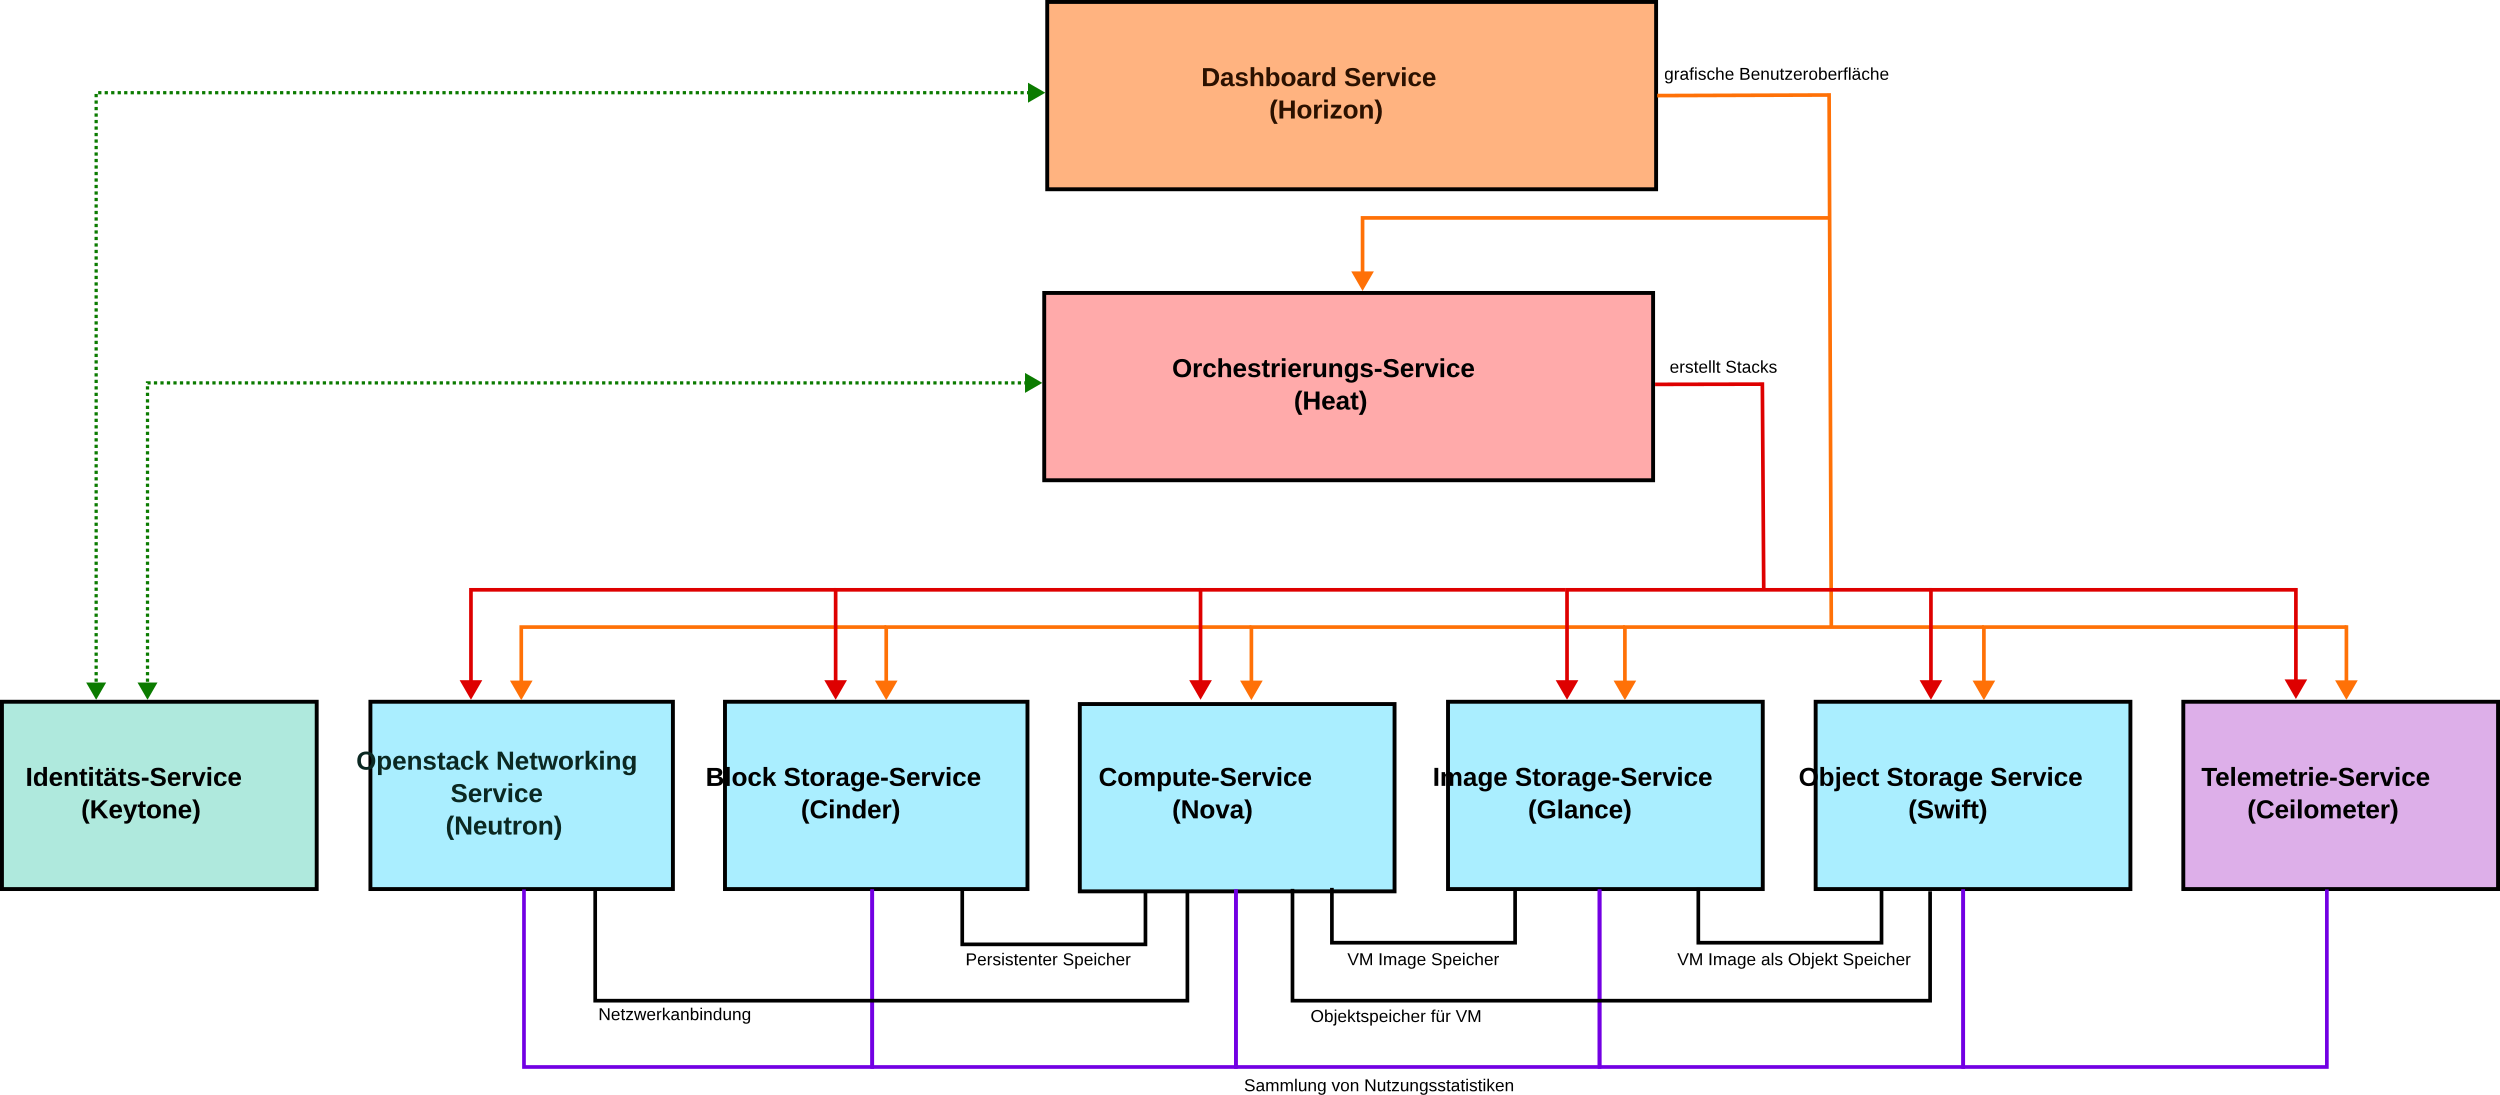
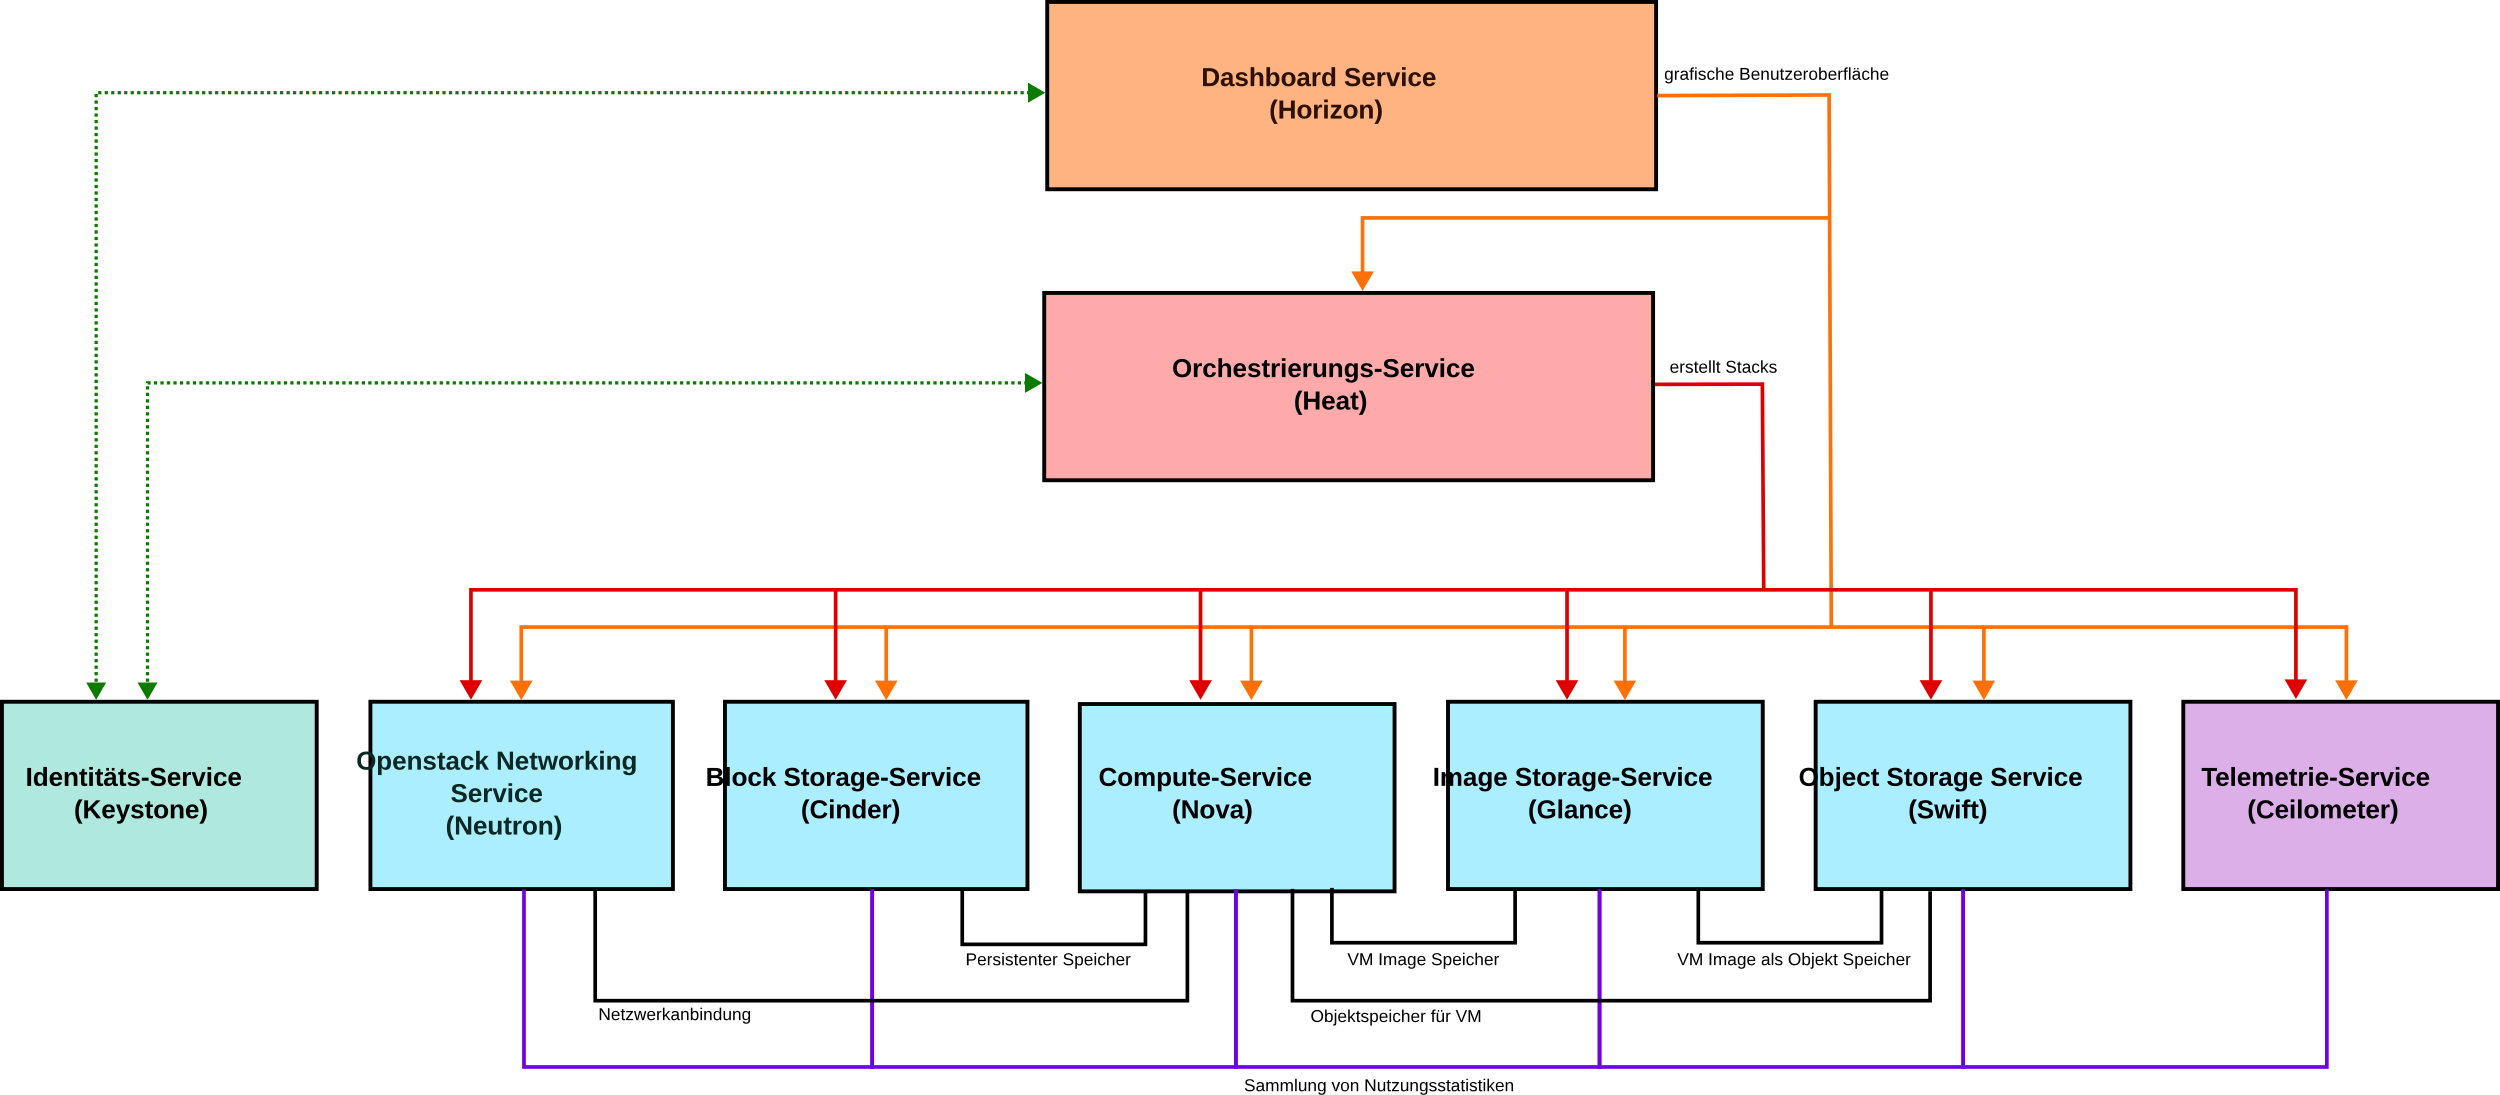
<svg xmlns="http://www.w3.org/2000/svg" width="203.989mm" height="89.332mm" viewBox="0 0 203.989 89.332" version="1.1" id="svg1">
  <defs id="defs1">
    <linearGradient id="swatch47">
      <stop style="stop-color:#000000;stop-opacity:1;" offset="0" id="stop47" />
    </linearGradient>
    <marker style="overflow:visible" id="marker44" refX="0" refY="0" orient="auto-start-reverse" markerWidth="1" markerHeight="1" viewBox="0 0 1 1" preserveAspectRatio="xMidYMid">
      <path transform="scale(0.5)" style="fill:context-stroke;fill-rule:evenodd;stroke:context-stroke;stroke-width:1pt" d="M 5.77,0 -2.88,5 V -5 Z" id="path44" />
    </marker>
    <marker style="overflow:visible" id="Triangle" refX="0" refY="0" orient="auto-start-reverse" markerWidth="1" markerHeight="1" viewBox="0 0 1 1" preserveAspectRatio="xMidYMid">
      <path transform="scale(0.5)" style="fill:context-stroke;fill-rule:evenodd;stroke:context-stroke;stroke-width:1pt" d="M 5.77,0 -2.88,5 V -5 Z" id="path135" />
    </marker>
    <marker style="overflow:visible" id="Triangle-9" refX="0" refY="0" orient="auto-start-reverse" markerWidth="1" markerHeight="1" viewBox="0 0 1 1" preserveAspectRatio="xMidYMid">
      <path transform="scale(0.5)" style="fill:context-stroke;fill-rule:evenodd;stroke:context-stroke;stroke-width:1pt" d="M 5.77,0 -2.88,5 V -5 Z" id="path135-4" />
    </marker>
    <marker style="overflow:visible" id="marker44-0" refX="0" refY="0" orient="auto-start-reverse" markerWidth="1" markerHeight="1" viewBox="0 0 1 1" preserveAspectRatio="xMidYMid">
      <path transform="scale(0.5)" style="fill:context-stroke;fill-rule:evenodd;stroke:context-stroke;stroke-width:1pt" d="M 5.77,0 -2.88,5 V -5 Z" id="path44-7" />
    </marker>
    <marker style="overflow:visible" id="Triangle-8" refX="0" refY="0" orient="auto-start-reverse" markerWidth="1" markerHeight="1" viewBox="0 0 1 1" preserveAspectRatio="xMidYMid">
      <path transform="scale(0.5)" style="fill:context-stroke;fill-rule:evenodd;stroke:context-stroke;stroke-width:1pt" d="M 5.77,0 -2.88,5 V -5 Z" id="path135-8" />
    </marker>
    <marker style="overflow:visible" id="Triangle-7" refX="0" refY="0" orient="auto-start-reverse" markerWidth="1" markerHeight="1" viewBox="0 0 1 1" preserveAspectRatio="xMidYMid">
      <path transform="scale(0.5)" style="fill:context-stroke;fill-rule:evenodd;stroke:context-stroke;stroke-width:1pt" d="M 5.77,0 -2.88,5 V -5 Z" id="path135-3" />
    </marker>
    <marker style="overflow:visible" id="Triangle-3" refX="0" refY="0" orient="auto-start-reverse" markerWidth="1" markerHeight="1" viewBox="0 0 1 1" preserveAspectRatio="xMidYMid">
      <path transform="scale(0.5)" style="fill:context-stroke;fill-rule:evenodd;stroke:context-stroke;stroke-width:1pt" d="M 5.77,0 -2.88,5 V -5 Z" id="path135-82" />
    </marker>
    <marker style="overflow:visible" id="Triangle-3-1" refX="0" refY="0" orient="auto-start-reverse" markerWidth="1" markerHeight="1" viewBox="0 0 1 1" preserveAspectRatio="xMidYMid">
      <path transform="scale(0.5)" style="fill:context-stroke;fill-rule:evenodd;stroke:context-stroke;stroke-width:1pt" d="M 5.77,0 -2.88,5 V -5 Z" id="path135-82-7" />
    </marker>
    <marker style="overflow:visible" id="marker44-6" refX="0" refY="0" orient="auto-start-reverse" markerWidth="1" markerHeight="1" viewBox="0 0 1 1" preserveAspectRatio="xMidYMid">
      <path transform="scale(0.5)" style="fill:context-stroke;fill-rule:evenodd;stroke:context-stroke;stroke-width:1pt" d="M 5.77,0 -2.88,5 V -5 Z" id="path44-9" />
    </marker>
    <marker style="overflow:visible" id="Triangle-7-9" refX="0" refY="0" orient="auto-start-reverse" markerWidth="1" markerHeight="1" viewBox="0 0 1 1" preserveAspectRatio="xMidYMid">
      <path transform="scale(0.5)" style="fill:context-stroke;fill-rule:evenodd;stroke:context-stroke;stroke-width:1pt" d="M 5.77,0 -2.88,5 V -5 Z" id="path135-3-6" />
    </marker>
    <marker style="overflow:visible" id="Triangle-7-9-7" refX="0" refY="0" orient="auto-start-reverse" markerWidth="1" markerHeight="1" viewBox="0 0 1 1" preserveAspectRatio="xMidYMid">
      <path transform="scale(0.5)" style="fill:context-stroke;fill-rule:evenodd;stroke:context-stroke;stroke-width:1pt" d="M 5.77,0 -2.88,5 V -5 Z" id="path135-3-6-3" />
    </marker>
    <marker style="overflow:visible" id="Triangle-7-9-7-2" refX="0" refY="0" orient="auto-start-reverse" markerWidth="1" markerHeight="1" viewBox="0 0 1 1" preserveAspectRatio="xMidYMid">
      <path transform="scale(0.5)" style="fill:context-stroke;fill-rule:evenodd;stroke:context-stroke;stroke-width:1pt" d="M 5.77,0 -2.88,5 V -5 Z" id="path135-3-6-3-3" />
    </marker>
    <marker style="overflow:visible" id="Triangle-7-9-7-29" refX="0" refY="0" orient="auto-start-reverse" markerWidth="1" markerHeight="1" viewBox="0 0 1 1" preserveAspectRatio="xMidYMid">
      <path transform="scale(0.5)" style="fill:context-stroke;fill-rule:evenodd;stroke:context-stroke;stroke-width:1pt" d="M 5.77,0 -2.88,5 V -5 Z" id="path135-3-6-3-4" />
    </marker>
    <marker style="overflow:visible" id="Triangle-7-9-7-29-4" refX="0" refY="0" orient="auto-start-reverse" markerWidth="1" markerHeight="1" viewBox="0 0 1 1" preserveAspectRatio="xMidYMid">
      <path transform="scale(0.5)" style="fill:context-stroke;fill-rule:evenodd;stroke:context-stroke;stroke-width:1pt" d="M 5.77,0 -2.88,5 V -5 Z" id="path135-3-6-3-4-1" />
    </marker>
    <marker style="overflow:visible" id="marker44-6-4" refX="0" refY="0" orient="auto-start-reverse" markerWidth="1" markerHeight="1" viewBox="0 0 1 1" preserveAspectRatio="xMidYMid">
      <path transform="scale(0.5)" style="fill:context-stroke;fill-rule:evenodd;stroke:context-stroke;stroke-width:1pt" d="M 5.77,0 -2.88,5 V -5 Z" id="path44-9-7" />
    </marker>
    <marker style="overflow:visible" id="Triangle-3-3" refX="0" refY="0" orient="auto-start-reverse" markerWidth="1" markerHeight="1" viewBox="0 0 1 1" preserveAspectRatio="xMidYMid">
      <path transform="scale(0.5)" style="fill:context-stroke;fill-rule:evenodd;stroke:context-stroke;stroke-width:1pt" d="M 5.77,0 -2.88,5 V -5 Z" id="path135-82-8" />
    </marker>
  </defs>
  <g id="layer1" transform="translate(-2.976804,-15.13444)">
    <rect style="fill:#aaeeff;fill-opacity:1;stroke:#000000;stroke-width:0.318;stroke-linecap:square;stroke-miterlimit:8" id="rect1-4-2-9-1-8" width="25.682" height="15.284" x="91.084" y="72.581" />
    <rect style="fill:#aaeeff;fill-opacity:1;stroke:#000000;stroke-width:0.318;stroke-linecap:square;stroke-miterlimit:8" id="rect1-4-2-9-1-8-0-0-8" width="25.682" height="15.284" x="122.156" y="72.459" transform="translate(-1.027629,-0.06439972)" />
    <rect style="fill:#aaeeff;fill-opacity:1;stroke:#000000;stroke-width:0.318;stroke-linecap:square;stroke-miterlimit:8" id="rect1-4-2-9-1-8-0-0" width="24.682" height="15.284" x="33.201" y="72.394" />
    <rect style="fill:#aaeeff;fill-opacity:1;stroke:#000000;stroke-width:0.318;stroke-linecap:square;stroke-miterlimit:8" id="rect1-4-2-9-1-8-0" width="24.682" height="15.284" x="61.262" y="72.754" transform="translate(0.8699042,-0.3597412)" />
    <rect style="fill:#aaeeff;fill-opacity:1;stroke:#000000;stroke-width:0.318;stroke-linecap:square;stroke-miterlimit:8" id="rect1-4-2-9-1-8-0-0-8-5" width="25.682" height="15.284" x="153.104" y="72.74" transform="translate(-1.977564,-0.3453598)" />
    <rect style="fill:#ddafe9;fill-opacity:1;stroke:#000000;stroke-width:0.318;stroke-linecap:square;stroke-miterlimit:8" id="rect1-4-2-9-1-8-0-0-8-5-1" width="25.682" height="15.284" x="181.125" y="72.394" />
    <rect style="fill:#ffaaaa;fill-opacity:1;stroke:#000000;stroke-width:0.318;stroke-linecap:square;stroke-miterlimit:8" id="rect1-4-2-9-1" width="49.682" height="15.284" x="88.181" y="39.037" />
    <rect style="fill:#afe9dd;fill-opacity:1;stroke:#000000;stroke-width:0.318;stroke-linecap:square;stroke-miterlimit:8" id="rect1-4-2-9-1-8-0-0-8-5-1-9" width="25.682" height="15.284" x="3.136" y="72.394" />
  </g>
  <g id="layer2" transform="translate(-2.976804,-15.13444)">
    <g id="g53" transform="translate(0,-7.9375)">
      <rect style="fill:#ffb380;fill-opacity:1;stroke:#000000;stroke-width:0.318;stroke-linecap:square;stroke-miterlimit:8" id="rect1-4-2-9" width="49.682" height="15.284" x="88.426" y="23.231" />
      <text xml:space="preserve" style="font-style:normal;font-variant:normal;font-weight:bold;font-stretch:normal;font-size:2.117px;line-height:1.25;font-family:Arial;-inkscape-font-specification:'Arial, Bold';font-variant-ligatures:normal;font-variant-caps:normal;font-variant-numeric:normal;font-variant-east-asian:normal;text-align:center;letter-spacing:0px;word-spacing:0px;text-anchor:middle;fill:#2b1100;stroke-width:0.265" x="113.233" y="30.098" id="text2-4-7-8">
        <tspan id="tspan7" x="113.233" y="30.098">Dashboard Service</tspan>
        <tspan id="tspan8" x="113.233" y="32.743">(Horizon)</tspan>
      </text>
    </g>
    <text xml:space="preserve" style="font-style:normal;font-variant:normal;font-weight:bold;font-stretch:normal;font-size:2.117px;line-height:1.25;font-family:Arial;-inkscape-font-specification:'Arial, Bold';font-variant-ligatures:normal;font-variant-caps:normal;font-variant-numeric:normal;font-variant-east-asian:normal;text-align:center;letter-spacing:0px;word-spacing:0px;text-anchor:middle;stroke-width:0.265" x="113.018" y="45.904" id="text2-4-7-8-5">
      <tspan id="tspan9" x="113.018" y="45.904">Orchestrierungs-Service</tspan>
      <tspan id="tspan10" x="113.018" y="48.55">(Heat)</tspan>
    </text>
    <g id="g37" transform="translate(-0.1820958,-0.2398906)">
      <text xml:space="preserve" style="font-style:normal;font-variant:normal;font-weight:bold;font-stretch:normal;font-size:2.117px;line-height:1.25;font-family:Arial;-inkscape-font-specification:'Arial, Bold';font-variant-ligatures:normal;font-variant-caps:normal;font-variant-numeric:normal;font-variant-east-asian:normal;text-align:center;letter-spacing:0px;word-spacing:0px;text-anchor:middle;stroke-width:0.265" x="104.146" y="79.501" id="text2-4-7-8-5-9">
        <tspan id="tspan11" x="104.146" y="79.501">Compute-Service</tspan>
        <tspan id="tspan12" x="104.146" y="82.147">(Nova)</tspan>
      </text>
    </g>
    <g id="g36" transform="translate(0.8699042,-0.3597412)">
      <text xml:space="preserve" style="font-style:normal;font-variant:normal;font-weight:bold;font-stretch:normal;font-size:2.117px;line-height:1.25;font-family:Arial;-inkscape-font-specification:'Arial, Bold';font-variant-ligatures:normal;font-variant-caps:normal;font-variant-numeric:normal;font-variant-east-asian:normal;text-align:center;letter-spacing:0px;word-spacing:0px;text-anchor:middle;stroke-width:0.265" x="73.568" y="79.621" id="text2-4-7-8-5-9-8">
        <tspan id="tspan14" x="73.568" y="79.621">Block Storage-Service</tspan>
        <tspan id="tspan15" x="73.568" y="82.266">(Cinder)</tspan>
      </text>
    </g>
    <text xml:space="preserve" style="font-style:normal;font-variant:normal;font-weight:bold;font-stretch:normal;font-size:2.117px;line-height:1.25;font-family:Arial;-inkscape-font-specification:'Arial, Bold';font-variant-ligatures:normal;font-variant-caps:normal;font-variant-numeric:normal;font-variant-east-asian:normal;text-align:center;letter-spacing:0px;word-spacing:0px;text-anchor:middle;fill:#0b2822;stroke-width:0.265" x="45.563" y="77.938" id="text2-4-7-8-5-9-8-0">
      <tspan id="tspan19" x="45.563" y="77.938">Openstack Networking</tspan>
      <tspan id="tspan20" x="45.563" y="80.584">Service</tspan>
      <tspan id="tspan21" x="45.563" y="83.23">(Neutron)</tspan>
    </text>
    <g id="g35" transform="translate(1.029561)" style="fill:#aaeeff" />
    <g id="g38" transform="translate(-1.027629,-0.06439972)">
      <text xml:space="preserve" style="font-style:normal;font-variant:normal;font-weight:bold;font-stretch:normal;font-size:2.117px;line-height:1.25;font-family:Arial;-inkscape-font-specification:'Arial, Bold';font-variant-ligatures:normal;font-variant-caps:normal;font-variant-numeric:normal;font-variant-east-asian:normal;text-align:center;letter-spacing:0px;word-spacing:0px;text-anchor:middle;stroke-width:0.265" x="134.967" y="79.325" id="text2-4-7-8-5-9-8-0-7">
        <tspan id="tspan23" x="134.967" y="79.325">Image Storage-Service</tspan>
        <tspan id="tspan24" x="134.967" y="81.971">(Glance)</tspan>
      </text>
    </g>
    <g id="g39" transform="translate(-1.977564,-0.3453598)">
      <text xml:space="preserve" style="font-style:normal;font-variant:normal;font-weight:bold;font-stretch:normal;font-size:2.117px;line-height:1.25;font-family:Arial;-inkscape-font-specification:'Arial, Bold';font-variant-ligatures:normal;font-variant-caps:normal;font-variant-numeric:normal;font-variant-east-asian:normal;text-align:center;letter-spacing:0px;word-spacing:0px;text-anchor:middle;stroke-width:0.265" x="165.942" y="79.606" id="text2-4-7-8-5-9-8-0-7-0">
        <tspan id="tspan26" x="165.942" y="79.606">Object Storage Service</tspan>
        <tspan id="tspan27" x="165.942" y="82.252">(Swift)</tspan>
      </text>
    </g>
    <text xml:space="preserve" style="font-style:normal;font-variant:normal;font-weight:bold;font-stretch:normal;font-size:2.117px;line-height:1.25;font-family:Arial;-inkscape-font-specification:'Arial, Bold';font-variant-ligatures:normal;font-variant-caps:normal;font-variant-numeric:normal;font-variant-east-asian:normal;text-align:center;letter-spacing:0px;word-spacing:0px;text-anchor:middle;stroke-width:0.265" x="193.986" y="79.261" id="text2-4-7-8-5-9-8-0-7-0-8">
      <tspan id="tspan42" x="193.986" y="79.261">Telemetrie-Service</tspan>
      <tspan id="tspan43" x="193.986" y="81.907">(Ceilometer)</tspan>
    </text>
    <text xml:space="preserve" style="font-style:normal;font-variant:normal;font-weight:bold;font-stretch:normal;font-size:2.117px;line-height:1.25;font-family:Arial;-inkscape-font-specification:'Arial, Bold';font-variant-ligatures:normal;font-variant-caps:normal;font-variant-numeric:normal;font-variant-east-asian:normal;text-align:center;letter-spacing:0px;word-spacing:0px;text-anchor:middle;stroke-width:0.265" x="15.947" y="79.261" id="text2-4-7-8-5-9-8-0-7-0-8-0">
      <tspan id="tspan40" x="15.947" y="79.261">Identitäts-Service</tspan>
-       <tspan id="tspan41" x="15.947" y="81.907">(Keytone)</tspan>
+       <tspan id="tspan41" x="15.947" y="81.907">(Keystone)</tspan>
    </text>
    <path style="fill:none;stroke:#0b7b00;stroke-width:0.265px;stroke-linecap:butt;stroke-linejoin:miter;stroke-dasharray:0.265, 0.265;stroke-dashoffset:0;stroke-opacity:1;marker-start:url(#Triangle);marker-end:url(#marker44)" d="M 15.013,71.296 V 46.377 H 87.083" id="path43" />
    <path style="fill:none;stroke:#0b7b00;stroke-width:0.265px;stroke-linecap:butt;stroke-linejoin:miter;stroke-dasharray:0.265, 0.265;stroke-dashoffset:0;stroke-opacity:1;marker-start:url(#Triangle-9);marker-end:url(#marker44-0)" d="M 10.823,71.296 V 22.699 H 87.327" id="path43-6" />
    <path style="fill:none;stroke:#ff7107;stroke-width:0.3;stroke-linecap:butt;stroke-linejoin:miter;stroke-dasharray:none;stroke-opacity:1;marker-end:url(#Triangle)" d="m 135.561,66.302 h -30.476 v 4.898" id="path53" />
    <path style="fill:none;stroke:#ff7107;stroke-width:0.3;stroke-linecap:butt;stroke-linejoin:miter;stroke-dasharray:none;stroke-opacity:1;marker-end:url(#Triangle-3)" d="m 164.854,66.302 h -29.293 v 4.898" id="path53-7" />
    <path style="fill:none;stroke:#ff7107;stroke-width:0.3;stroke-linecap:butt;stroke-linejoin:miter;stroke-dasharray:none;stroke-opacity:1;marker-end:url(#Triangle-3-3)" d="m 152.266,32.915 h -38.11 v 4.898" id="path53-7-6" />
    <path style="fill:none;stroke:#ff7107;stroke-width:0.3;stroke-linecap:butt;stroke-linejoin:miter;stroke-dasharray:none;stroke-opacity:1;marker-end:url(#Triangle-3-1)" d="m 194.434,66.302 h -29.58 v 4.898" id="path53-7-5" />
    <path style="fill:none;stroke:#ff7107;stroke-width:0.3;stroke-linecap:butt;stroke-linejoin:miter;stroke-dasharray:none;stroke-opacity:1;marker-end:url(#Triangle-8)" d="M 105.086,66.302 H 75.289 v 4.898" id="path53-3" />
    <path style="fill:none;stroke:#ff7107;stroke-width:0.3;stroke-linecap:butt;stroke-linejoin:miter;stroke-dasharray:none;stroke-opacity:1;marker-end:url(#Triangle-7)" d="M 75.289,66.302 H 45.51 v 4.898" id="path53-8" />
    <path style="fill:none;stroke:#de0000;stroke-width:0.3;stroke-linecap:butt;stroke-linejoin:miter;stroke-dasharray:none;stroke-opacity:1;marker-end:url(#Triangle-7-9)" d="M 71.184,63.261 H 41.405 v 7.908" id="path53-8-5" />
    <path style="fill:none;stroke:#de0000;stroke-width:0.3;stroke-linecap:butt;stroke-linejoin:miter;stroke-dasharray:none;stroke-opacity:1;marker-end:url(#Triangle-7-9-7)" d="M 100.94,63.261 H 71.161 v 7.908" id="path53-8-5-6" />
    <path style="fill:none;stroke:#de0000;stroke-width:0.3;stroke-linecap:butt;stroke-linejoin:miter;stroke-dasharray:none;stroke-opacity:1;marker-end:url(#Triangle-7-9-7-2)" d="M 130.715,63.261 H 100.936 v 7.908" id="path53-8-5-6-4" />
    <path style="fill:#f06a00;fill-opacity:1;stroke:#ff7107;stroke-width:0.3;stroke-linecap:butt;stroke-linejoin:miter;stroke-dasharray:none;stroke-opacity:1;marker-end:url(#marker44-6)" d="m 194.434,66.152 v 5.026" id="path45-6" />
    <path style="fill:#f06a00;fill-opacity:1;stroke:#de0000;stroke-width:0.3;stroke-linecap:butt;stroke-linejoin:miter;stroke-dasharray:none;stroke-opacity:1;marker-end:url(#marker44-6-4)" d="m 190.312,63.111 v 7.993" id="path45-6-2" />
    <path style="fill:none;stroke:#ff7107;stroke-width:0.3;stroke-linecap:butt;stroke-linejoin:miter;stroke-dasharray:none;stroke-opacity:1" d="m 138.198,22.935 14.026,-0.049 0.179,43.416" id="path54" />
    <path style="fill:none;stroke:#de0000;stroke-width:0.3;stroke-linecap:butt;stroke-linejoin:miter;stroke-dasharray:none;stroke-opacity:1" d="m 138.023,46.497 8.755,-0.019 0.112,16.782" id="path54-8" />
    <path style="fill:none;stroke:#de0000;stroke-width:0.3;stroke-linecap:butt;stroke-linejoin:miter;stroke-dasharray:none;stroke-opacity:1;marker-end:url(#Triangle-7-9-7-29)" d="m 160.618,63.261 h -29.779 v 7.908" id="path53-8-5-6-6" />
    <path style="fill:none;stroke:#de0000;stroke-width:0.3;stroke-linecap:butt;stroke-linejoin:miter;stroke-dasharray:none;stroke-opacity:1;marker-end:url(#Triangle-7-9-7-29-4)" d="M 190.312,63.261 H 160.533 v 7.908" id="path53-8-5-6-6-1" />
    <path style="fill:none;stroke:#000000;stroke-width:0.3;stroke-linecap:butt;stroke-linejoin:miter;stroke-dasharray:none;stroke-opacity:1" d="m 96.441,87.811 v 4.379 H 81.492 v -4.475" id="path55" />
    <path style="fill:none;stroke:#7200e3;stroke-width:0.3;stroke-linecap:butt;stroke-linejoin:miter;stroke-dasharray:none;stroke-opacity:1" d="M 74.145,87.709 V 102.196 H 45.731 V 87.709" id="path55-6" />
    <path style="fill:none;stroke:#7200e3;stroke-width:0.3;stroke-linecap:butt;stroke-linejoin:miter;stroke-dasharray:none;stroke-opacity:1" d="m 103.82,87.709 v 14.487 H 74.147 V 87.709" id="path55-6-5" />
    <path style="fill:none;stroke:#7200e3;stroke-width:0.3;stroke-linecap:butt;stroke-linejoin:miter;stroke-dasharray:none;stroke-opacity:1" d="m 133.493,87.709 v 14.487 H 103.82 V 87.709" id="path55-6-5-6" />
    <path style="fill:none;stroke:#7200e3;stroke-width:0.3;stroke-linecap:butt;stroke-linejoin:miter;stroke-dasharray:none;stroke-opacity:1" d="m 163.165,87.709 v 14.487 H 133.493 V 87.709" id="path55-6-5-6-7" />
    <path style="fill:none;stroke:#000000;stroke-width:0.3;stroke-linecap:butt;stroke-linejoin:miter;stroke-dasharray:none;stroke-opacity:1" d="m 99.863,87.859 v 8.927 H 51.542 v -9.123" id="path55-31" />
    <path style="fill:none;stroke:#000000;stroke-width:0.3;stroke-linecap:butt;stroke-linejoin:miter;stroke-dasharray:none;stroke-opacity:1" d="m 160.465,87.859 v 8.927 H 108.438 v -9.123" id="path55-31-7" />
    <path style="fill:none;stroke:#000000;stroke-width:0.3;stroke-linecap:butt;stroke-linejoin:miter;stroke-dasharray:none;stroke-opacity:1" d="M 126.603,87.678 V 92.056 H 111.654 V 87.581" id="path55-8" />
    <path style="fill:none;stroke:#000000;stroke-width:0.3;stroke-linecap:butt;stroke-linejoin:miter;stroke-dasharray:none;stroke-opacity:1" d="M 156.501,87.678 V 92.056 H 141.552 V 87.581" id="path55-3" />
    <path style="fill:none;stroke:#7200e3;stroke-width:0.3;stroke-linecap:butt;stroke-linejoin:miter;stroke-dasharray:none;stroke-opacity:1" d="M 192.838,87.709 V 102.196 H 163.165 V 87.709" id="path55-6-5-6-2" />
    <text xml:space="preserve" style="font-style:normal;font-variant:normal;font-weight:normal;font-stretch:normal;font-size:1.411px;line-height:1.25;font-family:Arial;-inkscape-font-specification:'Arial, Normal';font-variant-ligatures:normal;font-variant-caps:normal;font-variant-numeric:normal;font-variant-east-asian:normal;letter-spacing:0px;word-spacing:0px;fill:#000000;fill-opacity:1;stroke:none;stroke-width:0.265" x="51.799" y="98.372" id="text56">
      <tspan id="tspan56" style="font-style:normal;font-variant:normal;font-weight:normal;font-stretch:normal;font-size:1.411px;font-family:Arial;-inkscape-font-specification:'Arial, Normal';font-variant-ligatures:normal;font-variant-caps:normal;font-variant-numeric:normal;font-variant-east-asian:normal;stroke-width:0.265" x="51.799" y="98.372">Netzwerkanbindung</tspan>
    </text>
    <text xml:space="preserve" style="font-style:normal;font-variant:normal;font-weight:normal;font-stretch:normal;font-size:1.411px;line-height:1.25;font-family:Arial;-inkscape-font-specification:'Arial, Normal';font-variant-ligatures:normal;font-variant-caps:normal;font-variant-numeric:normal;font-variant-east-asian:normal;letter-spacing:0px;word-spacing:0px;fill:#000000;fill-opacity:1;stroke:none;stroke-width:0.265" x="81.762" y="93.896" id="text56-2">
      <tspan id="tspan57" x="81.762" y="93.896">Persistenter Speicher</tspan>
    </text>
    <text xml:space="preserve" style="font-style:normal;font-variant:normal;font-weight:normal;font-stretch:normal;font-size:1.411px;line-height:1.25;font-family:Arial;-inkscape-font-specification:'Arial, Normal';font-variant-ligatures:normal;font-variant-caps:normal;font-variant-numeric:normal;font-variant-east-asian:normal;letter-spacing:0px;word-spacing:0px;fill:#000000;fill-opacity:1;stroke:none;stroke-width:0.265" x="112.92" y="93.888" id="text56-2-4">
      <tspan id="tspan58" x="112.92" y="93.888">VM Image Speicher</tspan>
    </text>
    <text xml:space="preserve" style="font-style:normal;font-variant:normal;font-weight:normal;font-stretch:normal;font-size:1.411px;line-height:1.25;font-family:Arial;-inkscape-font-specification:'Arial, Normal';font-variant-ligatures:normal;font-variant-caps:normal;font-variant-numeric:normal;font-variant-east-asian:normal;letter-spacing:0px;word-spacing:0px;fill:#000000;fill-opacity:1;stroke:none;stroke-width:0.265" x="109.91" y="98.525" id="text56-2-4-3">
      <tspan id="tspan60" x="109.91" y="98.525">Objektspeicher für VM</tspan>
    </text>
    <text xml:space="preserve" style="font-style:normal;font-variant:normal;font-weight:normal;font-stretch:normal;font-size:1.411px;line-height:1.25;font-family:Arial;-inkscape-font-specification:'Arial, Normal';font-variant-ligatures:normal;font-variant-caps:normal;font-variant-numeric:normal;font-variant-east-asian:normal;letter-spacing:0px;word-spacing:0px;fill:#000000;fill-opacity:1;stroke:none;stroke-width:0.265" x="139.839" y="93.888" id="text56-2-4-7">
      <tspan id="tspan59" x="139.839" y="93.888">VM Image als Objekt Speicher</tspan>
    </text>
    <text xml:space="preserve" style="font-style:normal;font-variant:normal;font-weight:normal;font-stretch:normal;font-size:1.411px;line-height:1.25;font-family:Arial;-inkscape-font-specification:'Arial, Normal';font-variant-ligatures:normal;font-variant-caps:normal;font-variant-numeric:normal;font-variant-east-asian:normal;letter-spacing:0px;word-spacing:0px;fill:#000000;fill-opacity:1;stroke:none;stroke-width:0.265" x="104.484" y="104.17" id="text56-2-4-3-0">
      <tspan id="tspan61" x="104.484" y="104.17">Sammlung von Nutzungsstatistiken</tspan>
    </text>
    <text xml:space="preserve" style="font-style:normal;font-variant:normal;font-weight:normal;font-stretch:normal;font-size:1.411px;line-height:1.25;font-family:Arial;-inkscape-font-specification:'Arial, Normal';font-variant-ligatures:normal;font-variant-caps:normal;font-variant-numeric:normal;font-variant-east-asian:normal;letter-spacing:0px;word-spacing:0px;fill:#000000;fill-opacity:1;stroke:none;stroke-width:0.265" x="138.766" y="21.646" id="text56-2-4-3-0-6">
      <tspan id="tspan62" x="138.766" y="21.646">grafische Benutzeroberfläche</tspan>
    </text>
    <text xml:space="preserve" style="font-style:normal;font-variant:normal;font-weight:normal;font-stretch:normal;font-size:1.411px;line-height:1.25;font-family:Arial;-inkscape-font-specification:'Arial, Normal';font-variant-ligatures:normal;font-variant-caps:normal;font-variant-numeric:normal;font-variant-east-asian:normal;letter-spacing:0px;word-spacing:0px;fill:#000000;fill-opacity:1;stroke:none;stroke-width:0.265" x="139.209" y="45.547" id="text56-2-4-3-0-6-7">
      <tspan id="tspan63" x="139.209" y="45.547">erstellt Stacks</tspan>
    </text>
  </g>
</svg>
